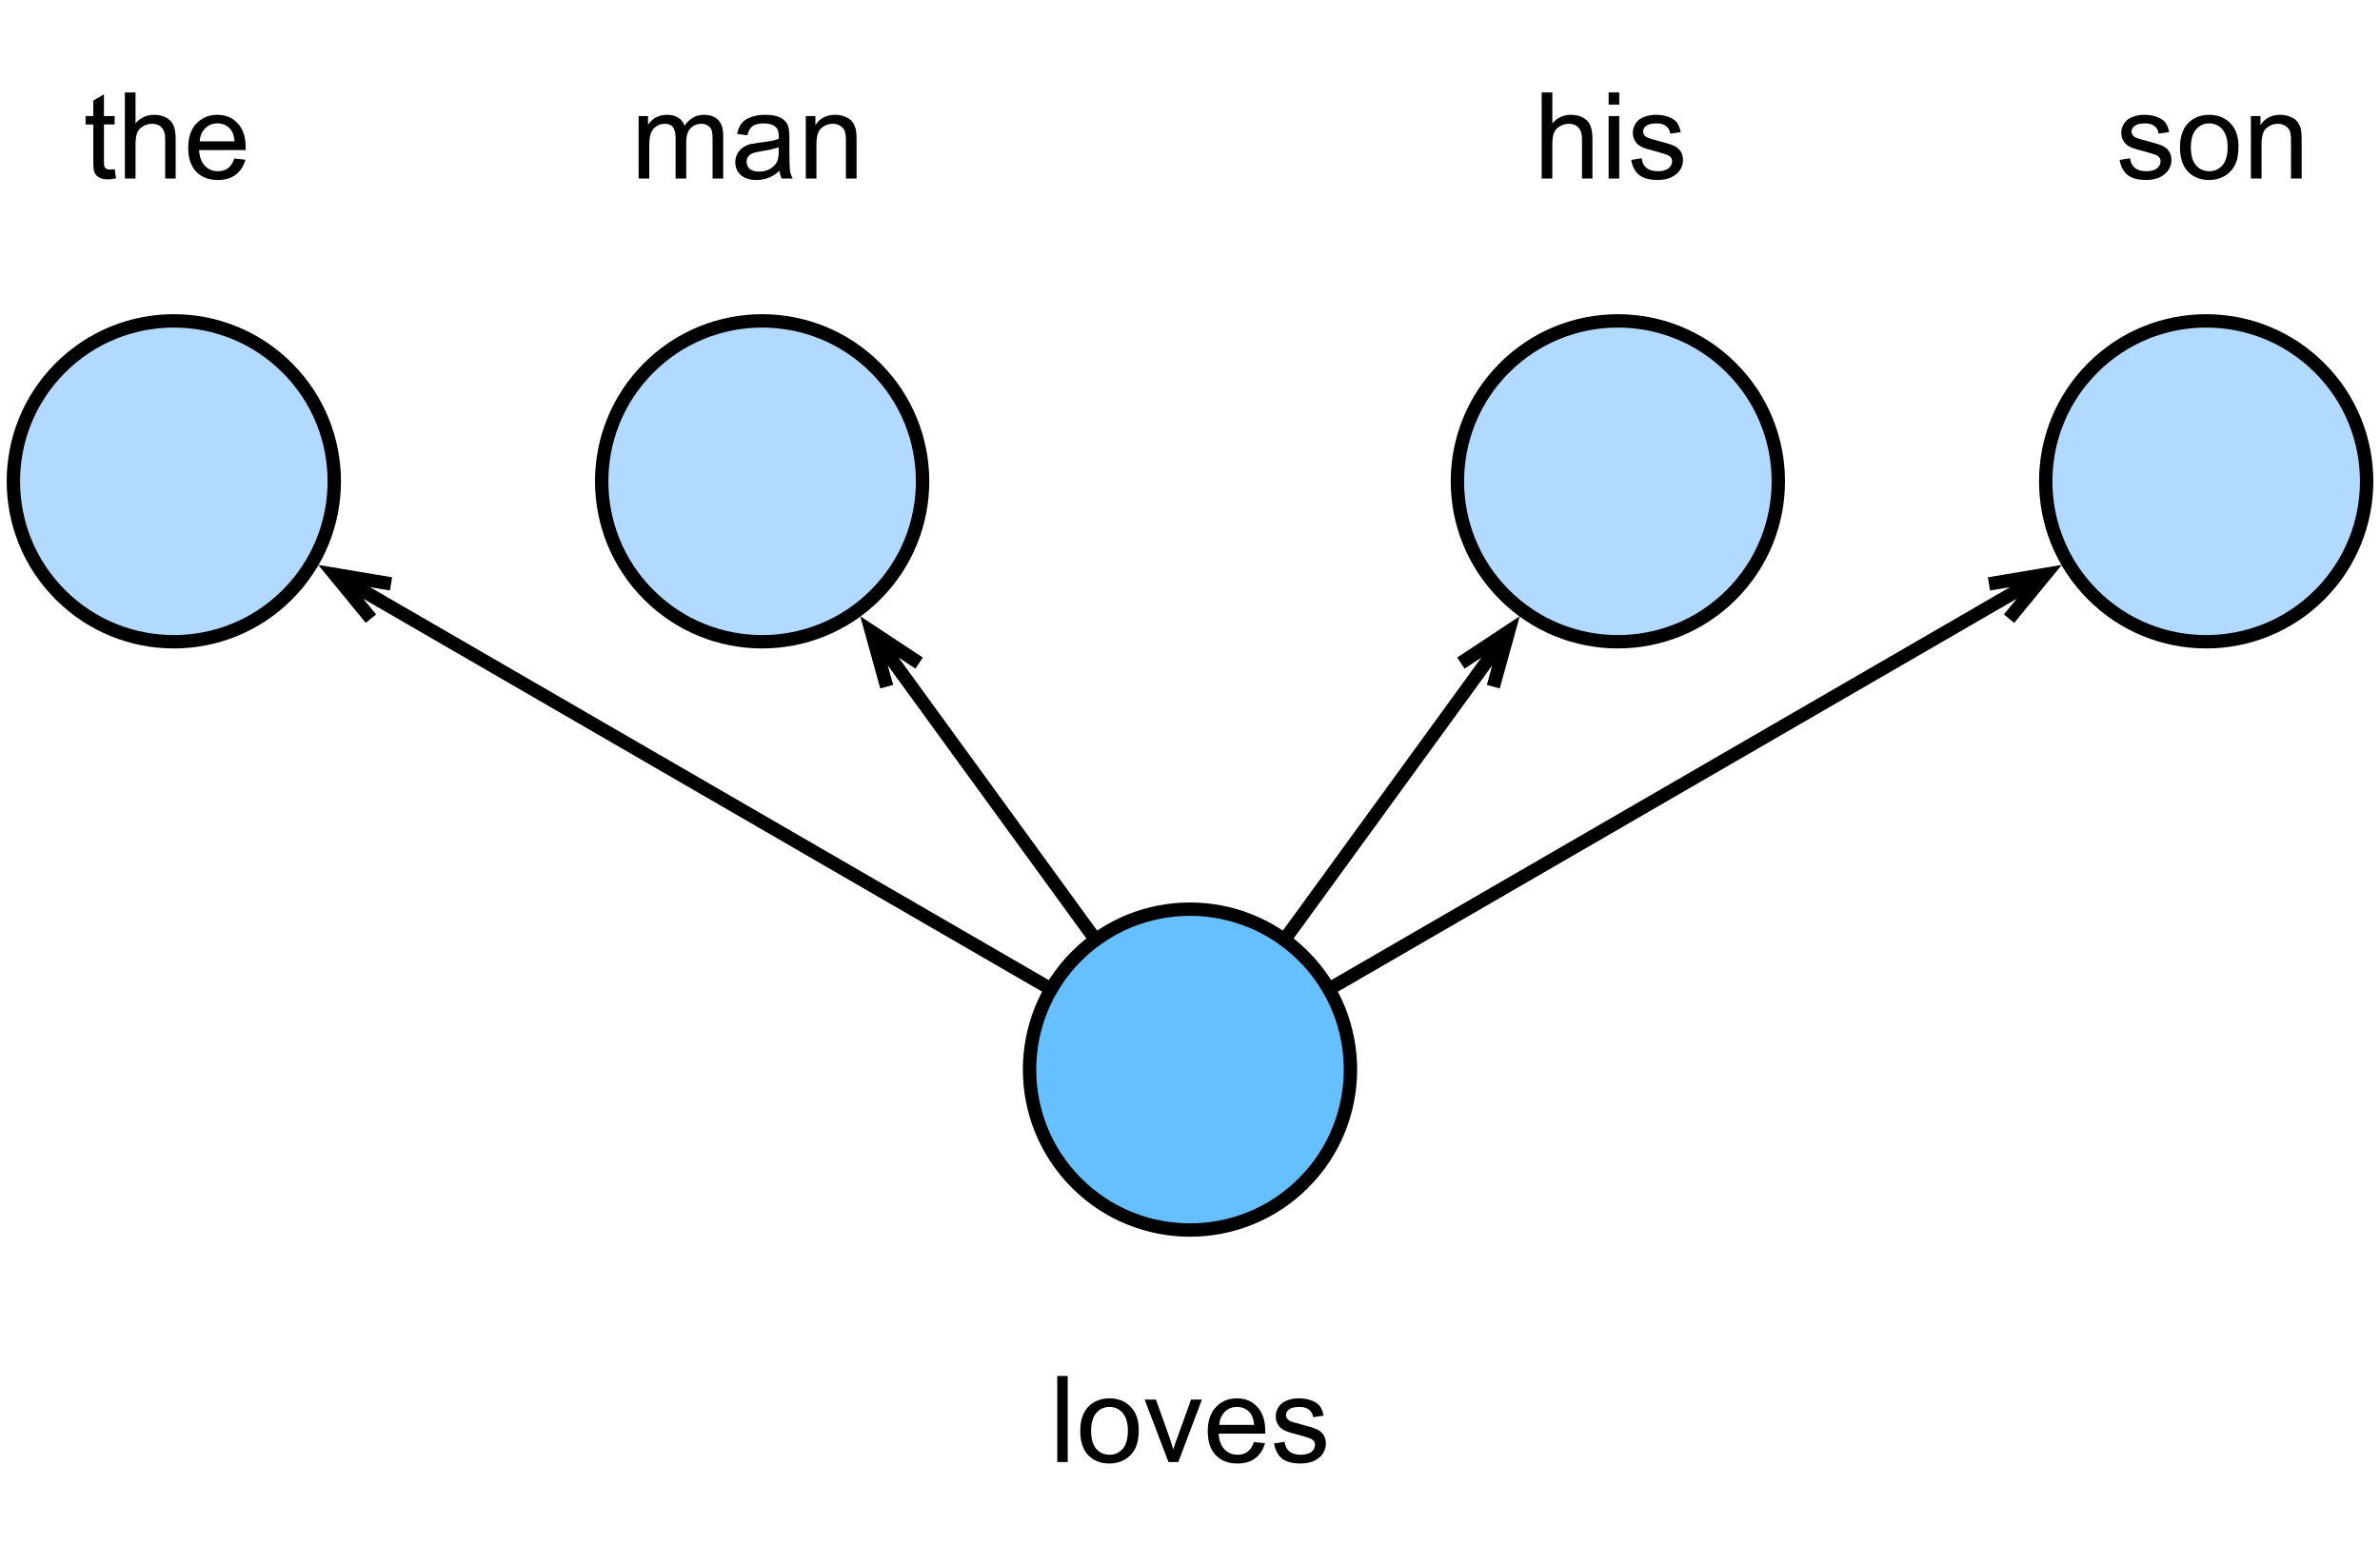
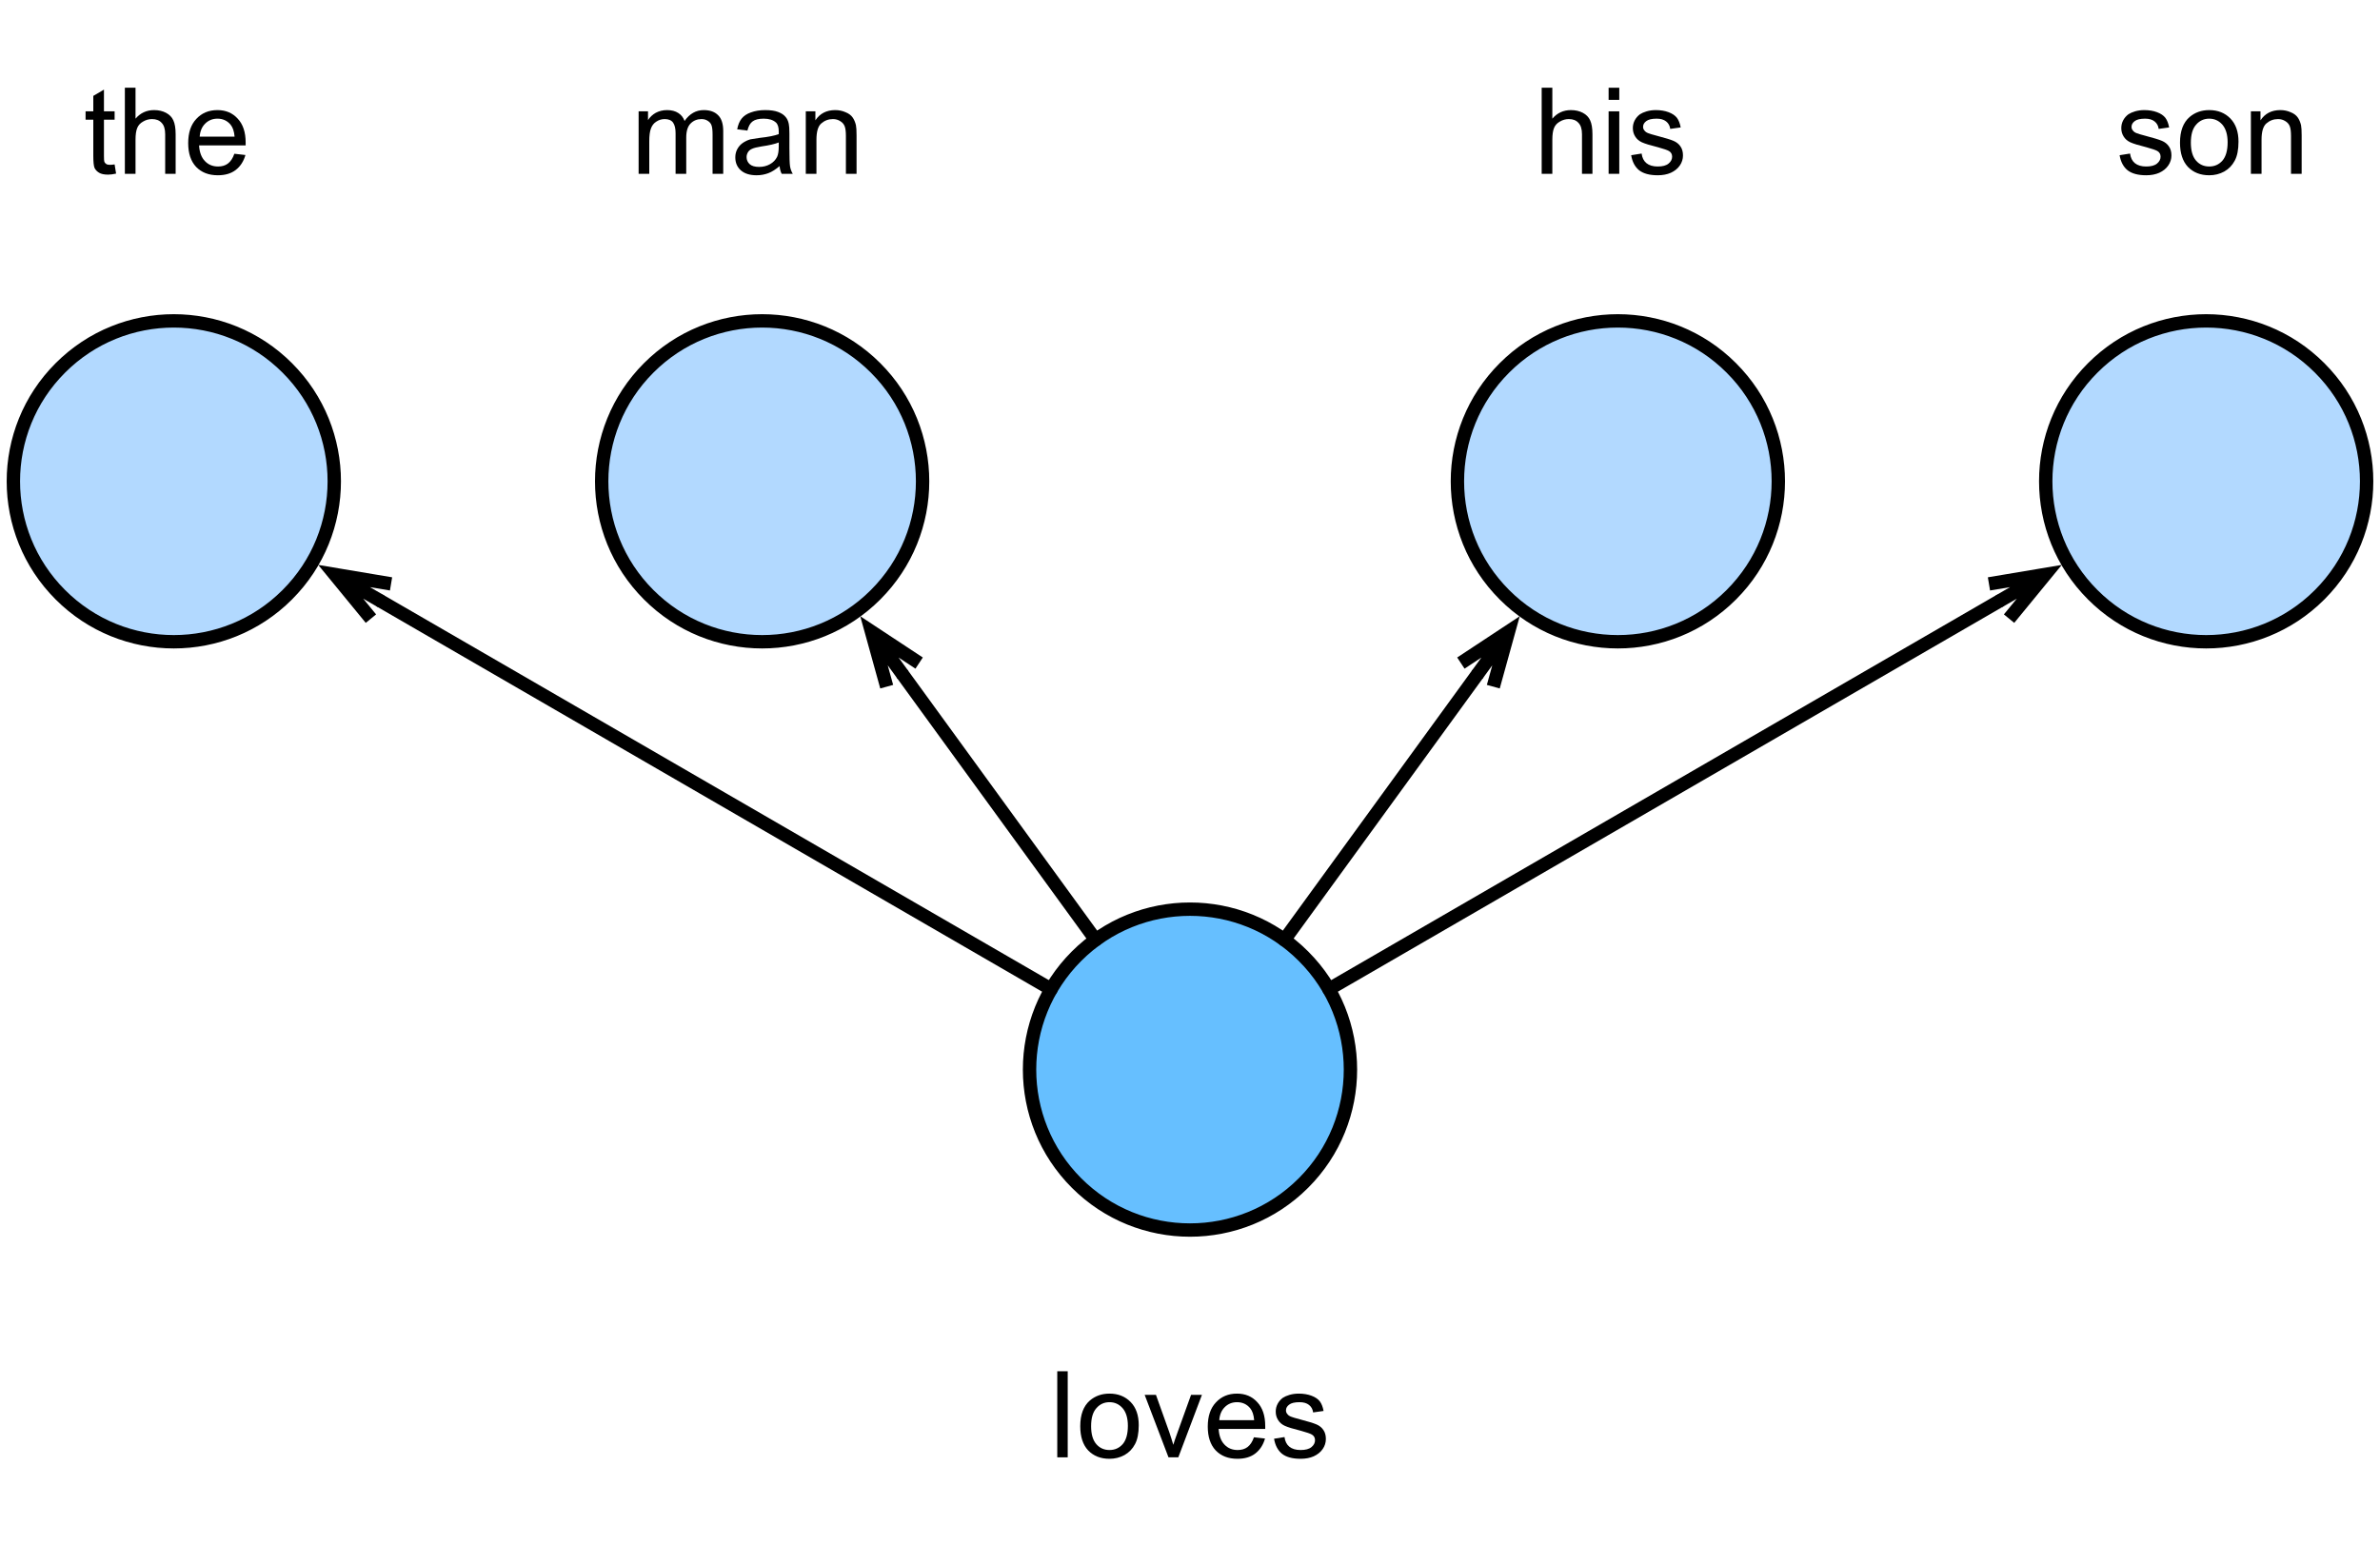
<svg xmlns="http://www.w3.org/2000/svg" xmlns:xlink="http://www.w3.org/1999/xlink" width="178pt" height="117pt" viewBox="0 0 178 117" version="1.1">
  <defs>
    <g>
      <symbol overflow="visible" id="glyph0-0">
        <path style="stroke:none;" d="M 1.125 0 L 1.125 -5.625 L 5.625 -5.625 L 5.625 0 Z M 1.266 -0.141 L 5.484 -0.141 L 5.484 -5.484 L 1.266 -5.484 Z M 1.266 -0.141 " />
      </symbol>
      <symbol overflow="visible" id="glyph0-1">
        <path style="stroke:none;" d="M 0.578 0 L 0.578 -6.438 L 1.359 -6.438 L 1.359 0 Z M 0.578 0 " />
      </symbol>
      <symbol overflow="visible" id="glyph0-2">
        <path style="stroke:none;" d="M 0.297 -2.328 C 0.297 -3.191 0.535 -3.832 1.016 -4.25 C 1.422 -4.594 1.91 -4.766 2.484 -4.766 C 3.129 -4.766 3.656 -4.555 4.062 -4.141 C 4.469 -3.723 4.672 -3.145 4.672 -2.406 C 4.672 -1.801 4.578 -1.328 4.391 -0.984 C 4.211 -0.641 3.953 -0.367 3.609 -0.172 C 3.266 0.016 2.891 0.109 2.484 0.109 C 1.828 0.109 1.297 -0.098 0.891 -0.516 C 0.492 -0.941 0.297 -1.547 0.297 -2.328 Z M 1.109 -2.328 C 1.109 -1.734 1.238 -1.285 1.5 -0.984 C 1.758 -0.691 2.086 -0.547 2.484 -0.547 C 2.879 -0.547 3.207 -0.691 3.469 -0.984 C 3.727 -1.285 3.859 -1.742 3.859 -2.359 C 3.859 -2.93 3.727 -3.367 3.469 -3.672 C 3.207 -3.973 2.879 -4.125 2.484 -4.125 C 2.086 -4.125 1.758 -3.973 1.5 -3.672 C 1.238 -3.379 1.109 -2.93 1.109 -2.328 Z M 1.109 -2.328 " />
      </symbol>
      <symbol overflow="visible" id="glyph0-3">
        <path style="stroke:none;" d="M 1.891 0 L 0.109 -4.672 L 0.953 -4.672 L 1.953 -1.875 C 2.055 -1.57 2.156 -1.258 2.25 -0.938 C 2.32 -1.176 2.422 -1.469 2.547 -1.812 L 3.578 -4.672 L 4.391 -4.672 L 2.625 0 Z M 1.891 0 " />
      </symbol>
      <symbol overflow="visible" id="glyph0-4">
        <path style="stroke:none;" d="M 3.781 -1.5 L 4.609 -1.406 C 4.473 -0.926 4.227 -0.551 3.875 -0.281 C 3.531 -0.02 3.086 0.109 2.547 0.109 C 1.867 0.109 1.328 -0.098 0.922 -0.516 C 0.523 -0.941 0.328 -1.535 0.328 -2.297 C 0.328 -3.078 0.531 -3.68 0.938 -4.109 C 1.344 -4.547 1.867 -4.766 2.516 -4.766 C 3.141 -4.766 3.645 -4.551 4.031 -4.125 C 4.426 -3.707 4.625 -3.113 4.625 -2.344 C 4.625 -2.289 4.625 -2.219 4.625 -2.125 L 1.141 -2.125 C 1.172 -1.613 1.316 -1.223 1.578 -0.953 C 1.836 -0.68 2.164 -0.547 2.562 -0.547 C 2.852 -0.547 3.098 -0.617 3.297 -0.766 C 3.504 -0.922 3.664 -1.164 3.781 -1.5 Z M 1.188 -2.781 L 3.797 -2.781 C 3.766 -3.176 3.664 -3.473 3.5 -3.672 C 3.25 -3.973 2.922 -4.125 2.516 -4.125 C 2.148 -4.125 1.844 -4 1.594 -3.75 C 1.352 -3.508 1.219 -3.188 1.188 -2.781 Z M 1.188 -2.781 " />
      </symbol>
      <symbol overflow="visible" id="glyph0-5">
        <path style="stroke:none;" d="M 0.281 -1.391 L 1.062 -1.516 C 1.102 -1.203 1.223 -0.961 1.422 -0.797 C 1.629 -0.629 1.91 -0.547 2.266 -0.547 C 2.629 -0.547 2.898 -0.617 3.078 -0.766 C 3.254 -0.91 3.344 -1.082 3.344 -1.281 C 3.344 -1.469 3.266 -1.609 3.109 -1.703 C 2.992 -1.773 2.723 -1.867 2.297 -1.984 C 1.711 -2.129 1.305 -2.254 1.078 -2.359 C 0.859 -2.461 0.691 -2.609 0.578 -2.797 C 0.461 -2.984 0.406 -3.191 0.406 -3.422 C 0.406 -3.629 0.453 -3.82 0.547 -4 C 0.641 -4.176 0.77 -4.328 0.938 -4.453 C 1.062 -4.535 1.227 -4.609 1.438 -4.672 C 1.656 -4.734 1.883 -4.766 2.125 -4.766 C 2.488 -4.766 2.805 -4.711 3.078 -4.609 C 3.359 -4.504 3.566 -4.363 3.703 -4.188 C 3.836 -4.008 3.93 -3.77 3.984 -3.469 L 3.203 -3.359 C 3.172 -3.598 3.066 -3.785 2.891 -3.922 C 2.723 -4.055 2.488 -4.125 2.188 -4.125 C 1.82 -4.125 1.562 -4.062 1.406 -3.938 C 1.25 -3.82 1.172 -3.68 1.172 -3.516 C 1.172 -3.41 1.203 -3.32 1.266 -3.25 C 1.328 -3.156 1.43 -3.082 1.578 -3.031 C 1.648 -3 1.879 -2.93 2.266 -2.828 C 2.828 -2.68 3.219 -2.562 3.438 -2.469 C 3.664 -2.375 3.844 -2.234 3.969 -2.047 C 4.094 -1.867 4.156 -1.645 4.156 -1.375 C 4.156 -1.102 4.078 -0.852 3.922 -0.625 C 3.766 -0.395 3.539 -0.211 3.25 -0.078 C 2.969 0.047 2.641 0.109 2.266 0.109 C 1.66 0.109 1.195 -0.016 0.875 -0.266 C 0.562 -0.523 0.363 -0.898 0.281 -1.391 Z M 0.281 -1.391 " />
      </symbol>
      <symbol overflow="visible" id="glyph0-6">
        <path style="stroke:none;" d="M 2.328 -0.703 L 2.438 -0.016 C 2.207 0.035 2.008 0.062 1.844 0.062 C 1.551 0.062 1.328 0.016 1.172 -0.078 C 1.016 -0.172 0.898 -0.289 0.828 -0.438 C 0.766 -0.582 0.734 -0.891 0.734 -1.359 L 0.734 -4.047 L 0.156 -4.047 L 0.156 -4.672 L 0.734 -4.672 L 0.734 -5.828 L 1.531 -6.297 L 1.531 -4.672 L 2.328 -4.672 L 2.328 -4.047 L 1.531 -4.047 L 1.531 -1.328 C 1.531 -1.098 1.539 -0.953 1.562 -0.891 C 1.594 -0.828 1.641 -0.773 1.703 -0.734 C 1.766 -0.691 1.852 -0.672 1.969 -0.672 C 2.062 -0.672 2.18 -0.68 2.328 -0.703 Z M 2.328 -0.703 " />
      </symbol>
      <symbol overflow="visible" id="glyph0-7">
        <path style="stroke:none;" d="M 0.594 0 L 0.594 -6.438 L 1.391 -6.438 L 1.391 -4.125 C 1.754 -4.551 2.219 -4.766 2.781 -4.766 C 3.125 -4.766 3.422 -4.695 3.672 -4.562 C 3.93 -4.426 4.113 -4.238 4.219 -4 C 4.332 -3.758 4.391 -3.41 4.391 -2.953 L 4.391 0 L 3.609 0 L 3.609 -2.953 C 3.609 -3.348 3.52 -3.633 3.344 -3.812 C 3.176 -4 2.938 -4.094 2.625 -4.094 C 2.383 -4.094 2.16 -4.031 1.953 -3.906 C 1.742 -3.789 1.598 -3.629 1.516 -3.422 C 1.43 -3.211 1.391 -2.922 1.391 -2.547 L 1.391 0 Z M 0.594 0 " />
      </symbol>
      <symbol overflow="visible" id="glyph0-8">
        <path style="stroke:none;" d="M 0.594 0 L 0.594 -4.672 L 1.297 -4.672 L 1.297 -4.016 C 1.441 -4.242 1.633 -4.426 1.875 -4.562 C 2.125 -4.695 2.406 -4.766 2.719 -4.766 C 3.062 -4.766 3.344 -4.691 3.562 -4.547 C 3.781 -4.41 3.938 -4.211 4.031 -3.953 C 4.406 -4.492 4.883 -4.766 5.469 -4.766 C 5.938 -4.766 6.297 -4.633 6.547 -4.375 C 6.797 -4.125 6.922 -3.734 6.922 -3.203 L 6.922 0 L 6.125 0 L 6.125 -2.938 C 6.125 -3.258 6.098 -3.488 6.047 -3.625 C 6.004 -3.758 5.914 -3.867 5.781 -3.953 C 5.645 -4.047 5.484 -4.094 5.297 -4.094 C 4.973 -4.094 4.703 -3.984 4.484 -3.766 C 4.266 -3.547 4.156 -3.195 4.156 -2.719 L 4.156 0 L 3.359 0 L 3.359 -3.031 C 3.359 -3.383 3.297 -3.648 3.172 -3.828 C 3.047 -4.004 2.836 -4.094 2.547 -4.094 C 2.316 -4.094 2.109 -4.031 1.922 -3.906 C 1.734 -3.789 1.598 -3.617 1.516 -3.391 C 1.43 -3.172 1.391 -2.848 1.391 -2.422 L 1.391 0 Z M 0.594 0 " />
      </symbol>
      <symbol overflow="visible" id="glyph0-9">
        <path style="stroke:none;" d="M 3.641 -0.578 C 3.348 -0.328 3.066 -0.148 2.797 -0.047 C 2.523 0.055 2.234 0.109 1.922 0.109 C 1.41 0.109 1.016 -0.016 0.734 -0.266 C 0.461 -0.516 0.328 -0.836 0.328 -1.234 C 0.328 -1.461 0.379 -1.672 0.484 -1.859 C 0.586 -2.047 0.723 -2.195 0.891 -2.312 C 1.055 -2.426 1.242 -2.516 1.453 -2.578 C 1.609 -2.609 1.844 -2.645 2.156 -2.688 C 2.801 -2.758 3.273 -2.852 3.578 -2.969 C 3.578 -3.07 3.578 -3.141 3.578 -3.172 C 3.578 -3.492 3.504 -3.719 3.359 -3.844 C 3.148 -4.031 2.848 -4.125 2.453 -4.125 C 2.078 -4.125 1.801 -4.055 1.625 -3.922 C 1.445 -3.797 1.316 -3.566 1.234 -3.234 L 0.469 -3.328 C 0.531 -3.66 0.641 -3.926 0.797 -4.125 C 0.961 -4.332 1.195 -4.488 1.5 -4.594 C 1.812 -4.707 2.164 -4.766 2.562 -4.766 C 2.969 -4.766 3.289 -4.719 3.531 -4.625 C 3.781 -4.531 3.961 -4.41 4.078 -4.266 C 4.203 -4.129 4.285 -3.953 4.328 -3.734 C 4.359 -3.598 4.375 -3.359 4.375 -3.016 L 4.375 -1.953 C 4.375 -1.223 4.391 -0.758 4.422 -0.562 C 4.453 -0.363 4.52 -0.176 4.625 0 L 3.797 0 C 3.711 -0.164 3.66 -0.359 3.641 -0.578 Z M 3.578 -2.344 C 3.285 -2.227 2.852 -2.129 2.281 -2.047 C 1.957 -1.992 1.727 -1.938 1.594 -1.875 C 1.457 -1.82 1.352 -1.738 1.281 -1.625 C 1.207 -1.508 1.172 -1.383 1.172 -1.25 C 1.172 -1.039 1.25 -0.863 1.406 -0.719 C 1.562 -0.582 1.797 -0.516 2.109 -0.516 C 2.41 -0.516 2.68 -0.582 2.922 -0.719 C 3.16 -0.852 3.336 -1.035 3.453 -1.266 C 3.535 -1.441 3.578 -1.703 3.578 -2.047 Z M 3.578 -2.344 " />
      </symbol>
      <symbol overflow="visible" id="glyph0-10">
        <path style="stroke:none;" d="M 0.594 0 L 0.594 -4.672 L 1.312 -4.672 L 1.312 -4 C 1.645 -4.508 2.141 -4.766 2.797 -4.766 C 3.078 -4.766 3.332 -4.711 3.562 -4.609 C 3.801 -4.516 3.977 -4.383 4.094 -4.219 C 4.207 -4.062 4.289 -3.867 4.344 -3.641 C 4.375 -3.492 4.391 -3.238 4.391 -2.875 L 4.391 0 L 3.594 0 L 3.594 -2.844 C 3.594 -3.164 3.562 -3.406 3.5 -3.562 C 3.438 -3.719 3.328 -3.844 3.172 -3.938 C 3.016 -4.039 2.832 -4.094 2.625 -4.094 C 2.289 -4.094 2 -3.984 1.75 -3.766 C 1.508 -3.555 1.391 -3.148 1.391 -2.547 L 1.391 0 Z M 0.594 0 " />
      </symbol>
      <symbol overflow="visible" id="glyph0-11">
        <path style="stroke:none;" d="M 0.594 -5.531 L 0.594 -6.438 L 1.391 -6.438 L 1.391 -5.531 Z M 0.594 0 L 0.594 -4.672 L 1.391 -4.672 L 1.391 0 Z M 0.594 0 " />
      </symbol>
    </g>
  </defs>
  <g id="surface1">
-     <rect x="0" y="0" width="178" height="117" style="fill:rgb(100%,100%,100%);fill-opacity:1;stroke:none;" />
-     <rect x="0" y="0" width="178" height="117" style="fill:rgb(100%,100%,100%);fill-opacity:1;stroke:none;" />
    <g style="fill:rgb(0%,0%,0%);fill-opacity:1;">
-       <use xlink:href="#glyph0-1" x="78.495" y="109.353" />
+       <use xlink:href="#glyph0-1" x="78.495" y="109" />
    </g>
    <g style="fill:rgb(0%,0%,0%);fill-opacity:1;">
-       <use xlink:href="#glyph0-2" x="80.495" y="109.353" />
+       <use xlink:href="#glyph0-2" x="80.495" y="109" />
    </g>
    <g style="fill:rgb(0%,0%,0%);fill-opacity:1;">
-       <use xlink:href="#glyph0-3" x="85.5" y="109.353" />
-       <use xlink:href="#glyph0-4" x="90" y="109.353" />
+       <use xlink:href="#glyph0-3" x="85.501" y="109" />
+       <use xlink:href="#glyph0-4" x="90.001" y="109" />
    </g>
    <g style="fill:rgb(0%,0%,0%);fill-opacity:1;">
-       <use xlink:href="#glyph0-5" x="95.006" y="109.353" />
+       <use xlink:href="#glyph0-5" x="95.006" y="109" />
    </g>
-     <path style="fill-rule:nonzero;fill:rgb(39.999%,74.901%,100%);fill-opacity:1;stroke-width:1;stroke-linecap:round;stroke-linejoin:round;stroke:rgb(0%,0%,0%);stroke-opacity:1;stroke-miterlimit:10;" d="M 472.484 639.516 C 477.172 644.199 477.172 651.801 472.484 656.484 C 467.801 661.172 460.199 661.172 455.516 656.484 C 450.828 651.801 450.828 644.199 455.516 639.516 C 460.199 634.828 467.801 634.828 472.484 639.516 " transform="matrix(1,0,0,1,-375,-568)" />
-     <path style="fill-rule:nonzero;fill:rgb(69.803%,85.097%,100%);fill-opacity:1;stroke-width:1;stroke-linecap:round;stroke-linejoin:round;stroke:rgb(0%,0%,0%);stroke-opacity:1;stroke-miterlimit:10;" d="M 440.484 595.516 C 445.172 600.199 445.172 607.801 440.484 612.484 C 435.801 617.172 428.199 617.172 423.516 612.484 C 418.828 607.801 418.828 600.199 423.516 595.516 C 428.199 590.828 435.801 590.828 440.484 595.516 " transform="matrix(1,0,0,1,-375,-568)" />
-     <path style="fill-rule:nonzero;fill:rgb(69.803%,85.097%,100%);fill-opacity:1;stroke-width:1;stroke-linecap:round;stroke-linejoin:round;stroke:rgb(0%,0%,0%);stroke-opacity:1;stroke-miterlimit:10;" d="M 396.484 595.516 C 401.172 600.199 401.172 607.801 396.484 612.484 C 391.801 617.172 384.199 617.172 379.516 612.484 C 374.828 607.801 374.828 600.199 379.516 595.516 C 384.199 590.828 391.801 590.828 396.484 595.516 " transform="matrix(1,0,0,1,-375,-568)" />
-     <path style="fill-rule:nonzero;fill:rgb(69.803%,85.097%,100%);fill-opacity:1;stroke-width:1;stroke-linecap:round;stroke-linejoin:round;stroke:rgb(0%,0%,0%);stroke-opacity:1;stroke-miterlimit:10;" d="M 504.484 595.516 C 509.172 600.199 509.172 607.801 504.484 612.484 C 499.801 617.172 492.199 617.172 487.516 612.484 C 482.828 607.801 482.828 600.199 487.516 595.516 C 492.199 590.828 499.801 590.828 504.484 595.516 " transform="matrix(1,0,0,1,-375,-568)" />
-     <path style="fill-rule:nonzero;fill:rgb(69.803%,85.097%,100%);fill-opacity:1;stroke-width:1;stroke-linecap:round;stroke-linejoin:round;stroke:rgb(0%,0%,0%);stroke-opacity:1;stroke-miterlimit:10;" d="M 548.484 595.516 C 553.172 600.199 553.172 607.801 548.484 612.484 C 543.801 617.172 536.199 617.172 531.516 612.484 C 526.828 607.801 526.828 600.199 531.516 595.516 C 536.199 590.828 543.801 590.828 548.484 595.516 " transform="matrix(1,0,0,1,-375,-568)" />
+     <path style="fill-rule:nonzero;fill:rgb(39.999%,74.902%,100%);fill-opacity:1;stroke-width:1;stroke-linecap:round;stroke-linejoin:round;stroke:rgb(0%,0%,0%);stroke-opacity:1;stroke-miterlimit:10;" d="M 472.484 639.516 C 477.172 644.199 477.172 651.801 472.484 656.484 C 467.801 661.172 460.199 661.172 455.516 656.484 C 450.828 651.801 450.828 644.199 455.516 639.516 C 460.199 634.828 467.801 634.828 472.484 639.516 " transform="matrix(1,0,0,1,-375,-568)" />
+     <path style="fill-rule:nonzero;fill:rgb(69.804%,85.098%,100%);fill-opacity:1;stroke-width:1;stroke-linecap:round;stroke-linejoin:round;stroke:rgb(0%,0%,0%);stroke-opacity:1;stroke-miterlimit:10;" d="M 440.484 595.516 C 445.172 600.199 445.172 607.801 440.484 612.484 C 435.801 617.172 428.199 617.172 423.516 612.484 C 418.828 607.801 418.828 600.199 423.516 595.516 C 428.199 590.828 435.801 590.828 440.484 595.516 " transform="matrix(1,0,0,1,-375,-568)" />
+     <path style="fill-rule:nonzero;fill:rgb(69.804%,85.098%,100%);fill-opacity:1;stroke-width:1;stroke-linecap:round;stroke-linejoin:round;stroke:rgb(0%,0%,0%);stroke-opacity:1;stroke-miterlimit:10;" d="M 396.484 595.516 C 401.172 600.199 401.172 607.801 396.484 612.484 C 391.801 617.172 384.199 617.172 379.516 612.484 C 374.828 607.801 374.828 600.199 379.516 595.516 C 384.199 590.828 391.801 590.828 396.484 595.516 " transform="matrix(1,0,0,1,-375,-568)" />
+     <path style="fill-rule:nonzero;fill:rgb(69.804%,85.098%,100%);fill-opacity:1;stroke-width:1;stroke-linecap:round;stroke-linejoin:round;stroke:rgb(0%,0%,0%);stroke-opacity:1;stroke-miterlimit:10;" d="M 504.484 595.516 C 509.172 600.199 509.172 607.801 504.484 612.484 C 499.801 617.172 492.199 617.172 487.516 612.484 C 482.828 607.801 482.828 600.199 487.516 595.516 C 492.199 590.828 499.801 590.828 504.484 595.516 " transform="matrix(1,0,0,1,-375,-568)" />
+     <path style="fill-rule:nonzero;fill:rgb(69.804%,85.098%,100%);fill-opacity:1;stroke-width:1;stroke-linecap:round;stroke-linejoin:round;stroke:rgb(0%,0%,0%);stroke-opacity:1;stroke-miterlimit:10;" d="M 548.484 595.516 C 553.172 600.199 553.172 607.801 548.484 612.484 C 543.801 617.172 536.199 617.172 531.516 612.484 C 526.828 607.801 526.828 600.199 531.516 595.516 C 536.199 590.828 543.801 590.828 548.484 595.516 " transform="matrix(1,0,0,1,-375,-568)" />
    <path style="fill:none;stroke-width:1;stroke-linecap:round;stroke-linejoin:round;stroke:rgb(0%,0%,0%);stroke-opacity:1;stroke-miterlimit:10;" d="M 456.941 638.293 L 442.531 618.477 " transform="matrix(1,0,0,1,-375,-568)" />
    <path style="fill:none;stroke-width:1;stroke-linecap:butt;stroke-linejoin:miter;stroke:rgb(0%,0%,0%);stroke-opacity:1;stroke-miterlimit:10;" d="M 440.176 615.242 L 442.531 618.477 M 441.316 619.359 L 440.176 615.242 L 443.742 617.594 " transform="matrix(1,0,0,1,-375,-568)" />
    <path style="fill:none;stroke-width:1;stroke-linecap:round;stroke-linejoin:round;stroke:rgb(0%,0%,0%);stroke-opacity:1;stroke-miterlimit:10;" d="M 453.613 641.984 L 403.492 612.969 " transform="matrix(1,0,0,1,-375,-568)" />
    <path style="fill:none;stroke-width:1;stroke-linecap:butt;stroke-linejoin:miter;stroke:rgb(0%,0%,0%);stroke-opacity:1;stroke-miterlimit:10;" d="M 400.031 610.965 L 403.492 612.969 M 402.742 614.27 L 400.031 610.965 L 404.246 611.672 " transform="matrix(1,0,0,1,-375,-568)" />
    <path style="fill:none;stroke-width:1;stroke-linecap:round;stroke-linejoin:round;stroke:rgb(0%,0%,0%);stroke-opacity:1;stroke-miterlimit:10;" d="M 471.059 638.293 L 485.469 618.477 " transform="matrix(1,0,0,1,-375,-568)" />
    <path style="fill:none;stroke-width:1;stroke-linecap:butt;stroke-linejoin:miter;stroke:rgb(0%,0%,0%);stroke-opacity:1;stroke-miterlimit:10;" d="M 487.824 615.242 L 485.469 618.477 M 484.258 617.594 L 487.824 615.242 L 486.684 619.359 " transform="matrix(1,0,0,1,-375,-568)" />
    <path style="fill:none;stroke-width:1;stroke-linecap:round;stroke-linejoin:round;stroke:rgb(0%,0%,0%);stroke-opacity:1;stroke-miterlimit:10;" d="M 474.387 641.984 L 524.508 612.969 " transform="matrix(1,0,0,1,-375,-568)" />
    <path style="fill:none;stroke-width:1;stroke-linecap:butt;stroke-linejoin:miter;stroke:rgb(0%,0%,0%);stroke-opacity:1;stroke-miterlimit:10;" d="M 527.969 610.965 L 524.508 612.969 M 523.754 611.672 L 527.969 610.965 L 525.258 614.27 " transform="matrix(1,0,0,1,-375,-568)" />
    <g style="fill:rgb(0%,0%,0%);fill-opacity:1;">
-       <use xlink:href="#glyph0-6" x="6.244" y="13.353" />
-       <use xlink:href="#glyph0-7" x="8.745" y="13.353" />
-       <use xlink:href="#glyph0-4" x="13.747" y="13.353" />
+       <use xlink:href="#glyph0-6" x="6.244" y="13" />
+       <use xlink:href="#glyph0-7" x="8.745" y="13" />
+       <use xlink:href="#glyph0-4" x="13.747" y="13" />
    </g>
    <g style="fill:rgb(0%,0%,0%);fill-opacity:1;">
-       <use xlink:href="#glyph0-8" x="47.168" y="13.353" />
-       <use xlink:href="#glyph0-9" x="54.665" y="13.353" />
+       <use xlink:href="#glyph0-8" x="47.168" y="13" />
+       <use xlink:href="#glyph0-9" x="54.665" y="13" />
    </g>
    <g style="fill:rgb(0%,0%,0%);fill-opacity:1;">
-       <use xlink:href="#glyph0-10" x="59.671" y="13.353" />
+       <use xlink:href="#glyph0-10" x="59.671" y="13" />
    </g>
    <g style="fill:rgb(0%,0%,0%);fill-opacity:1;">
-       <use xlink:href="#glyph0-7" x="114.708" y="13.353" />
-       <use xlink:href="#glyph0-11" x="119.714" y="13.353" />
-       <use xlink:href="#glyph0-5" x="121.714" y="13.353" />
+       <use xlink:href="#glyph0-7" x="114.708" y="13" />
+       <use xlink:href="#glyph0-11" x="119.714" y="13" />
+       <use xlink:href="#glyph0-5" x="121.714" y="13" />
    </g>
    <g style="fill:rgb(0%,0%,0%);fill-opacity:1;">
-       <use xlink:href="#glyph0-5" x="158.245" y="13.353" />
-       <use xlink:href="#glyph0-2" x="162.745" y="13.353" />
+       <use xlink:href="#glyph0-5" x="158.245" y="13" />
+       <use xlink:href="#glyph0-2" x="162.745" y="13" />
    </g>
    <g style="fill:rgb(0%,0%,0%);fill-opacity:1;">
-       <use xlink:href="#glyph0-10" x="167.75" y="13.353" />
+       <use xlink:href="#glyph0-10" x="167.75" y="13" />
    </g>
  </g>
</svg>
